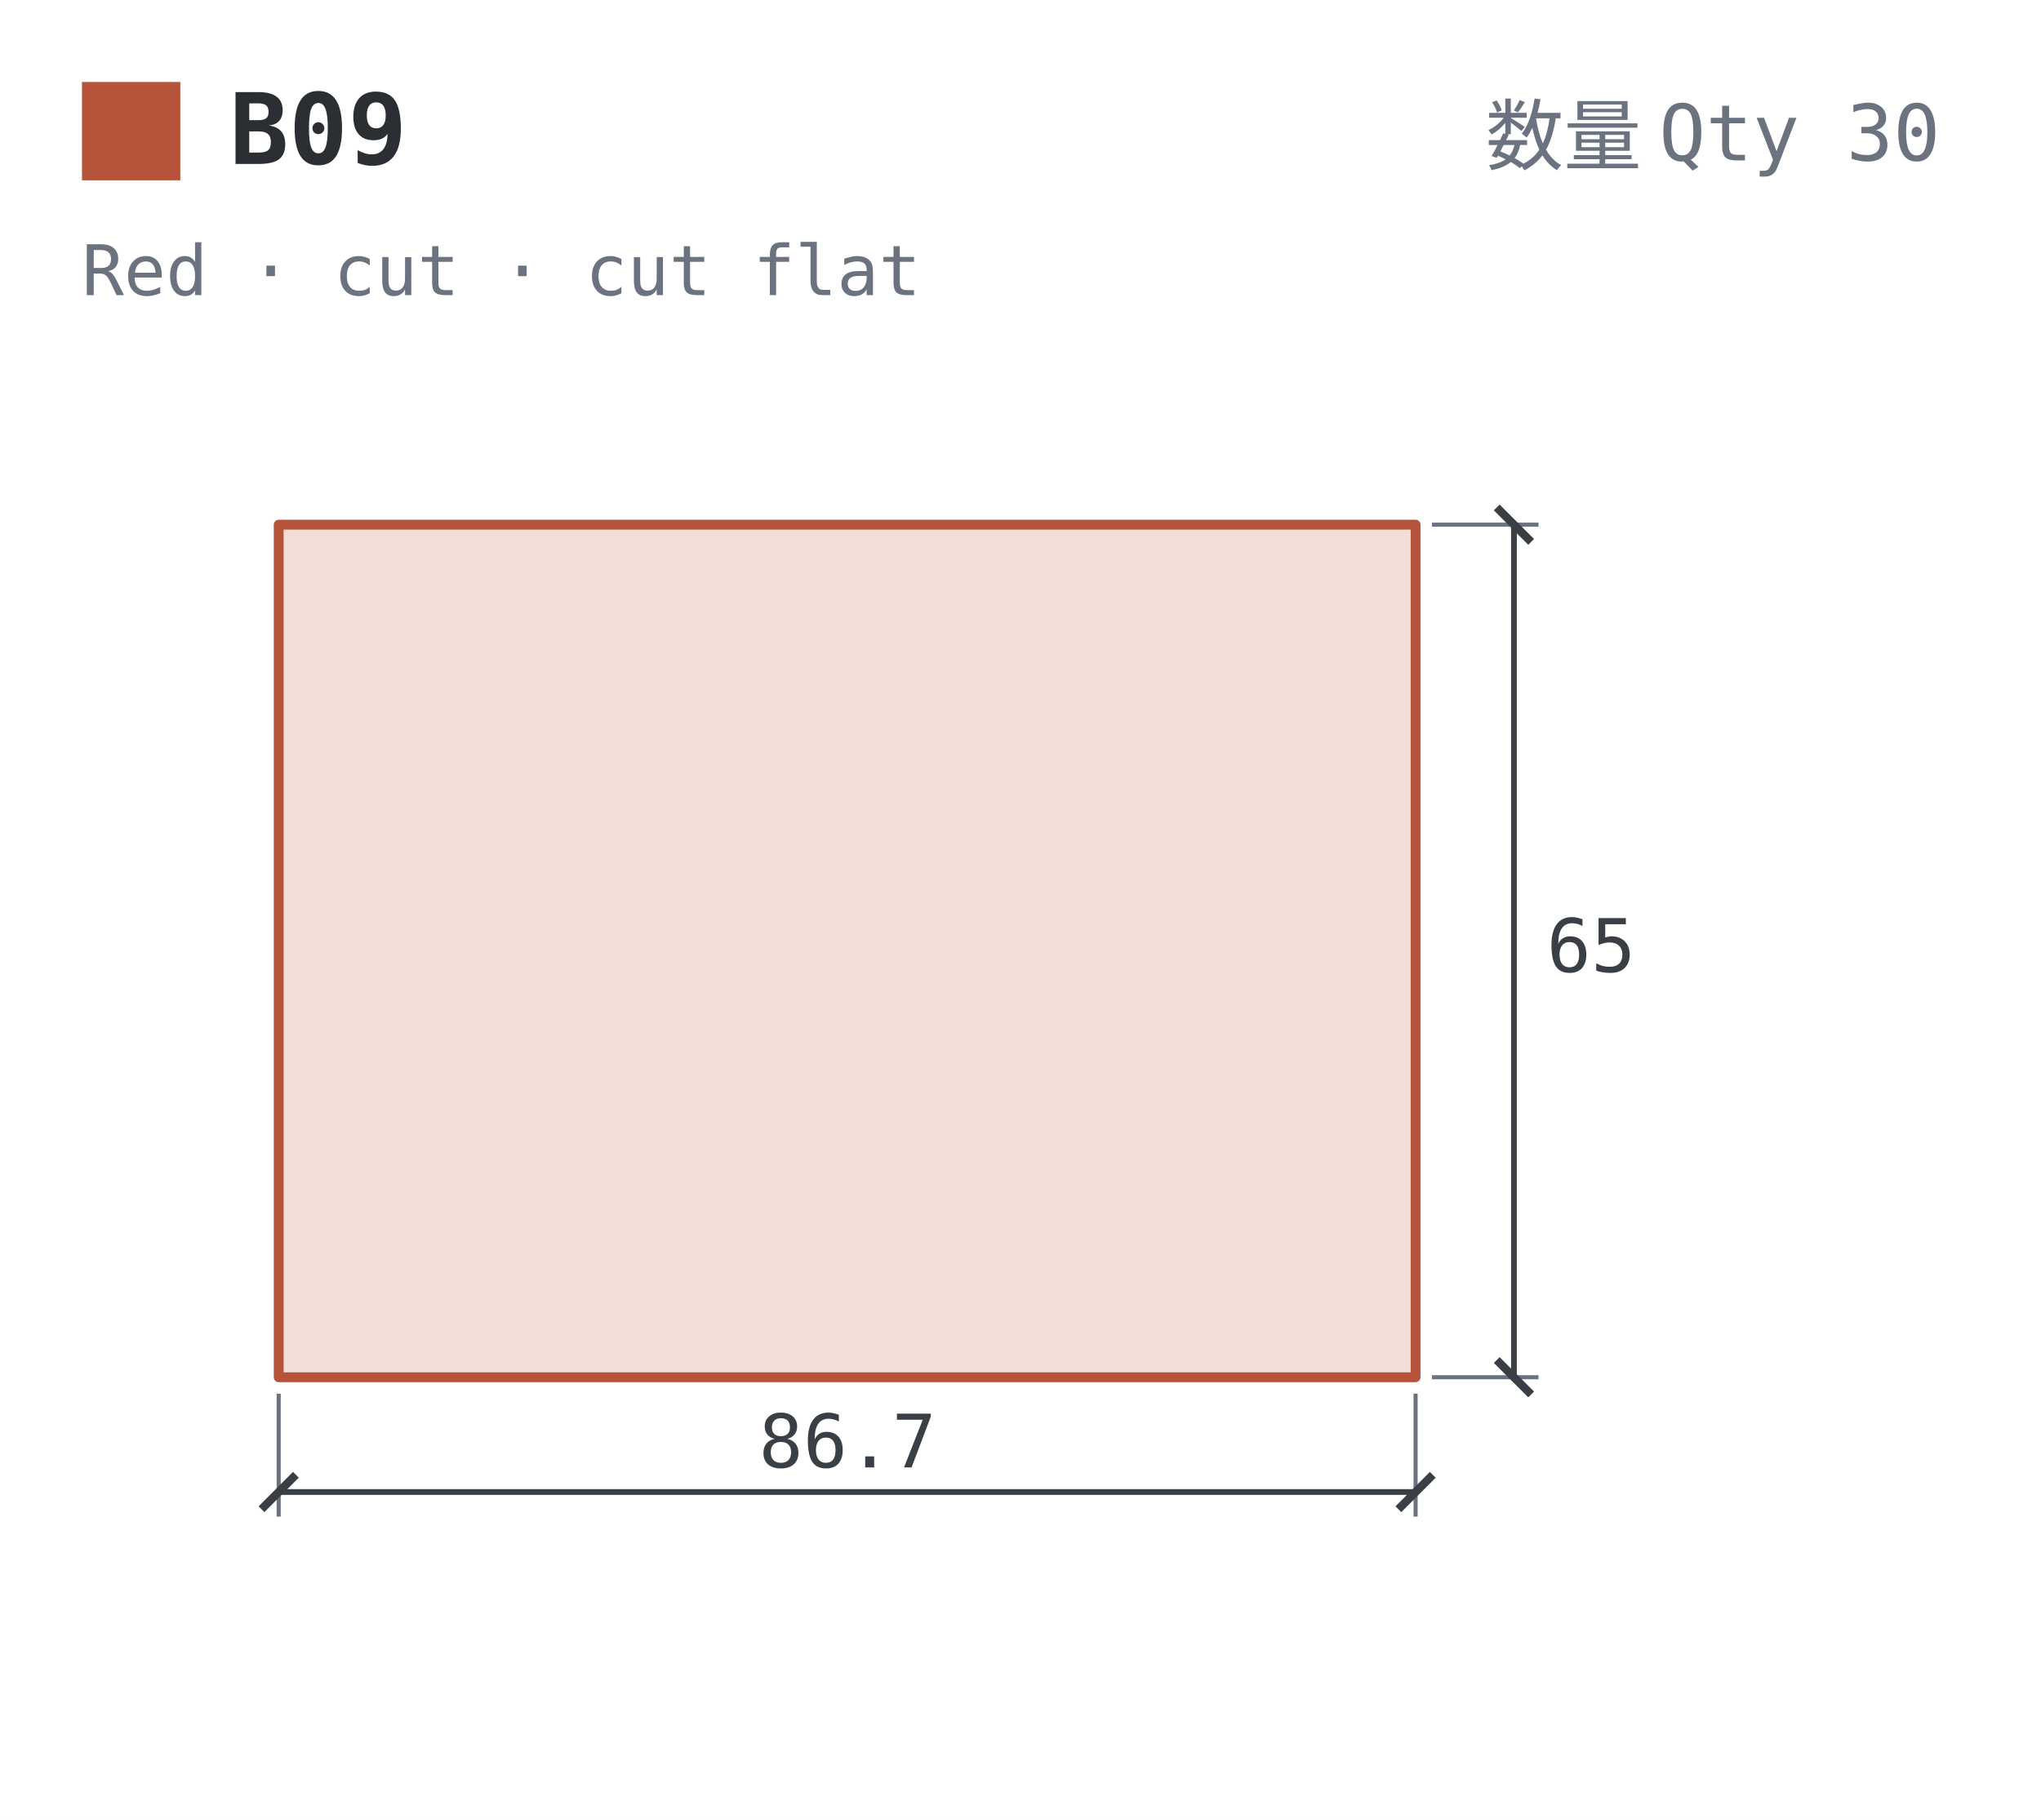
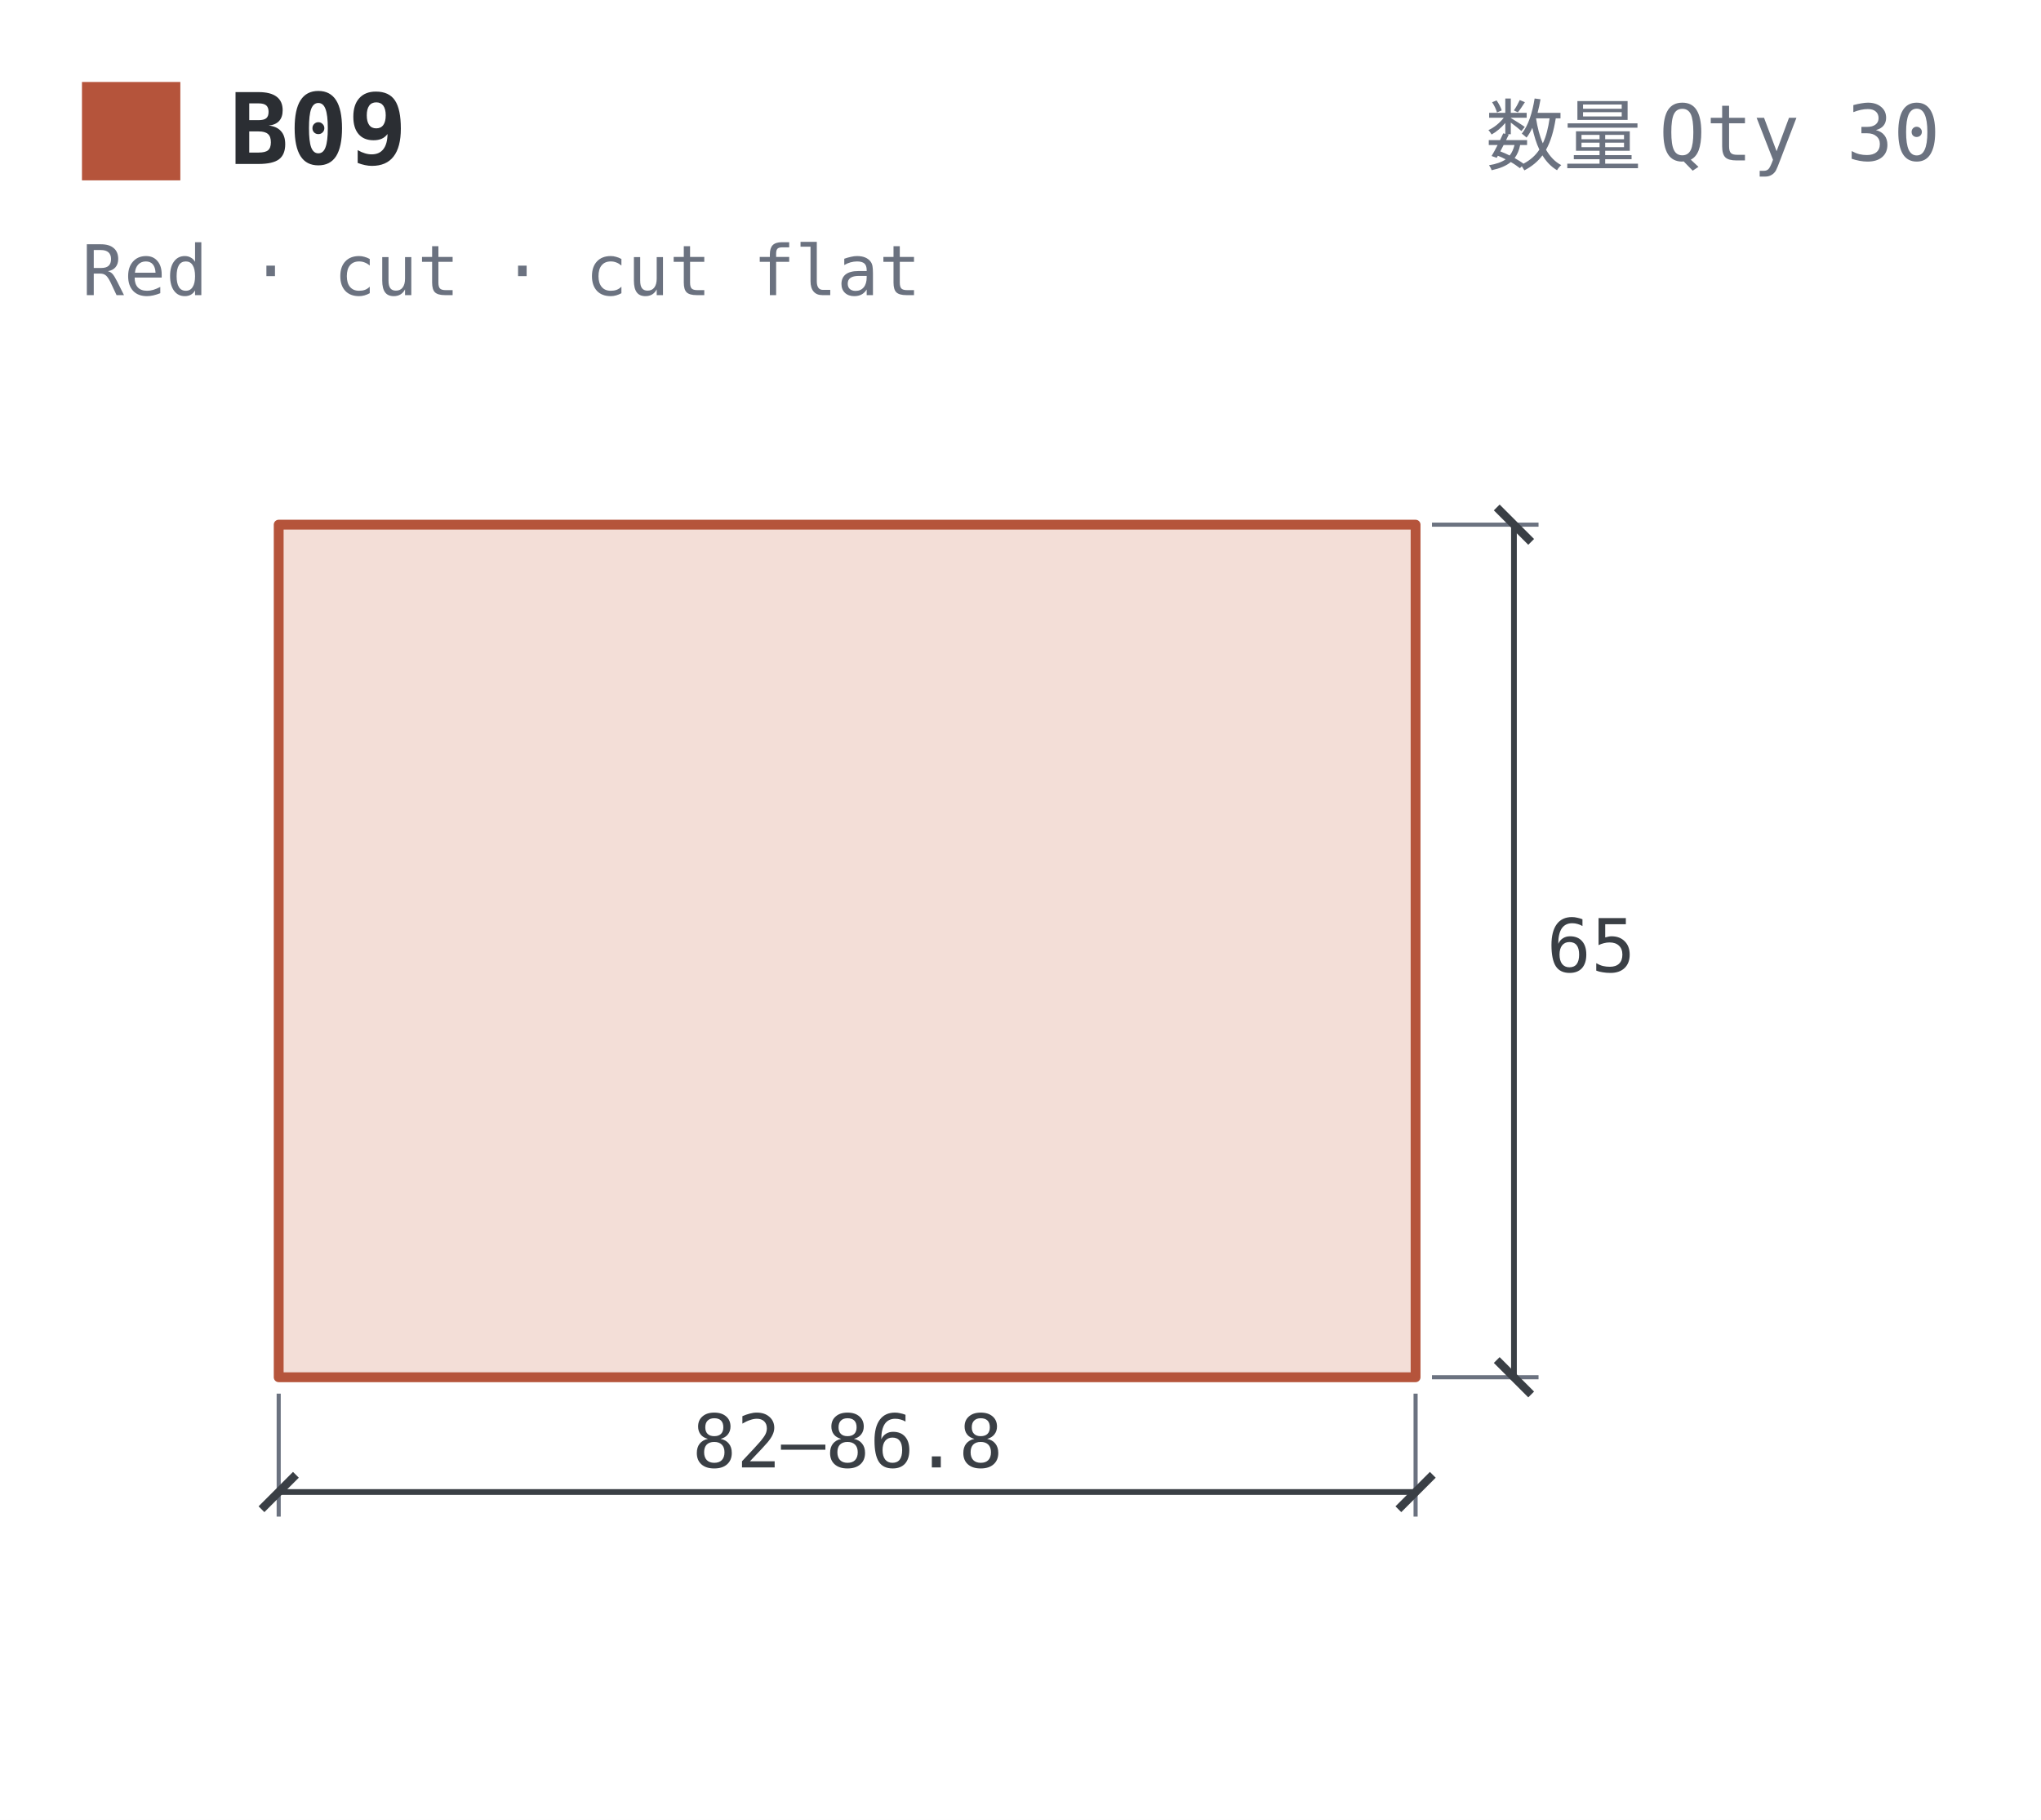
<svg xmlns="http://www.w3.org/2000/svg" viewBox="0 0 249 222" width="249" height="222">
  <rect width="249" height="222" fill="#ffffff" />
  <rect x="10.0" y="10.0" width="12.0" height="12.0" fill="#b5543b" stroke="none" />
  <text x="28.0" y="20.0" font-family="ui-monospace,'SFMono-Regular',Menlo,Consolas,monospace" font-size="12" fill="#2b2e33" text-anchor="start" font-weight="600">B09</text>
  <text x="236.7" y="20.0" font-family="ui-monospace,'SFMono-Regular',Menlo,Consolas,monospace" font-size="9.5" fill="#6b7280" text-anchor="end">数量 Qty 30</text>
  <text x="10.0" y="36.0" font-family="ui-monospace,'SFMono-Regular',Menlo,Consolas,monospace" font-size="8.5" fill="#6b7280" text-anchor="start">Red · cut · cut flat</text>
  <polygon points="34.0,64.0 172.7,64.0 172.7,168.0 34.0,168.0" fill="#f3ded7" stroke="#b5543b" stroke-width="1.2" stroke-linejoin="round" />
  <line x1="34.0" y1="170.0" x2="34.0" y2="185.0" stroke="#6b7280" stroke-width="0.5" />
  <line x1="172.7" y1="170.0" x2="172.7" y2="185.0" stroke="#6b7280" stroke-width="0.5" />
  <line x1="34.0" y1="182.0" x2="172.7" y2="182.0" stroke="#3a3f45" stroke-width="0.7" />
  <line x1="31.9" y1="184.1" x2="36.1" y2="179.9" stroke="#3a3f45" stroke-width="1" />
  <line x1="170.6" y1="184.1" x2="174.8" y2="179.9" stroke="#3a3f45" stroke-width="1" />
-   <text x="103.4" y="179.0" font-family="ui-monospace,'SFMono-Regular',Menlo,Consolas,monospace" font-size="9" fill="#3a3f45" text-anchor="middle">86.7</text>
+   <text x="103.4" y="179.0" font-family="ui-monospace,'SFMono-Regular',Menlo,Consolas,monospace" font-size="9" fill="#3a3f45" text-anchor="middle">82–86.8</text>
  <line x1="174.7" y1="64.0" x2="187.7" y2="64.0" stroke="#6b7280" stroke-width="0.5" />
  <line x1="174.7" y1="168.0" x2="187.7" y2="168.0" stroke="#6b7280" stroke-width="0.5" />
  <line x1="184.7" y1="64.0" x2="184.7" y2="168.0" stroke="#3a3f45" stroke-width="0.7" />
  <line x1="182.6" y1="61.9" x2="186.8" y2="66.1" stroke="#3a3f45" stroke-width="1" />
  <line x1="182.6" y1="165.9" x2="186.8" y2="170.1" stroke="#3a3f45" stroke-width="1" />
  <text x="188.7" y="116.0" font-family="ui-monospace,'SFMono-Regular',Menlo,Consolas,monospace" font-size="9" fill="#3a3f45" text-anchor="start" dominant-baseline="middle">65</text>
</svg>
